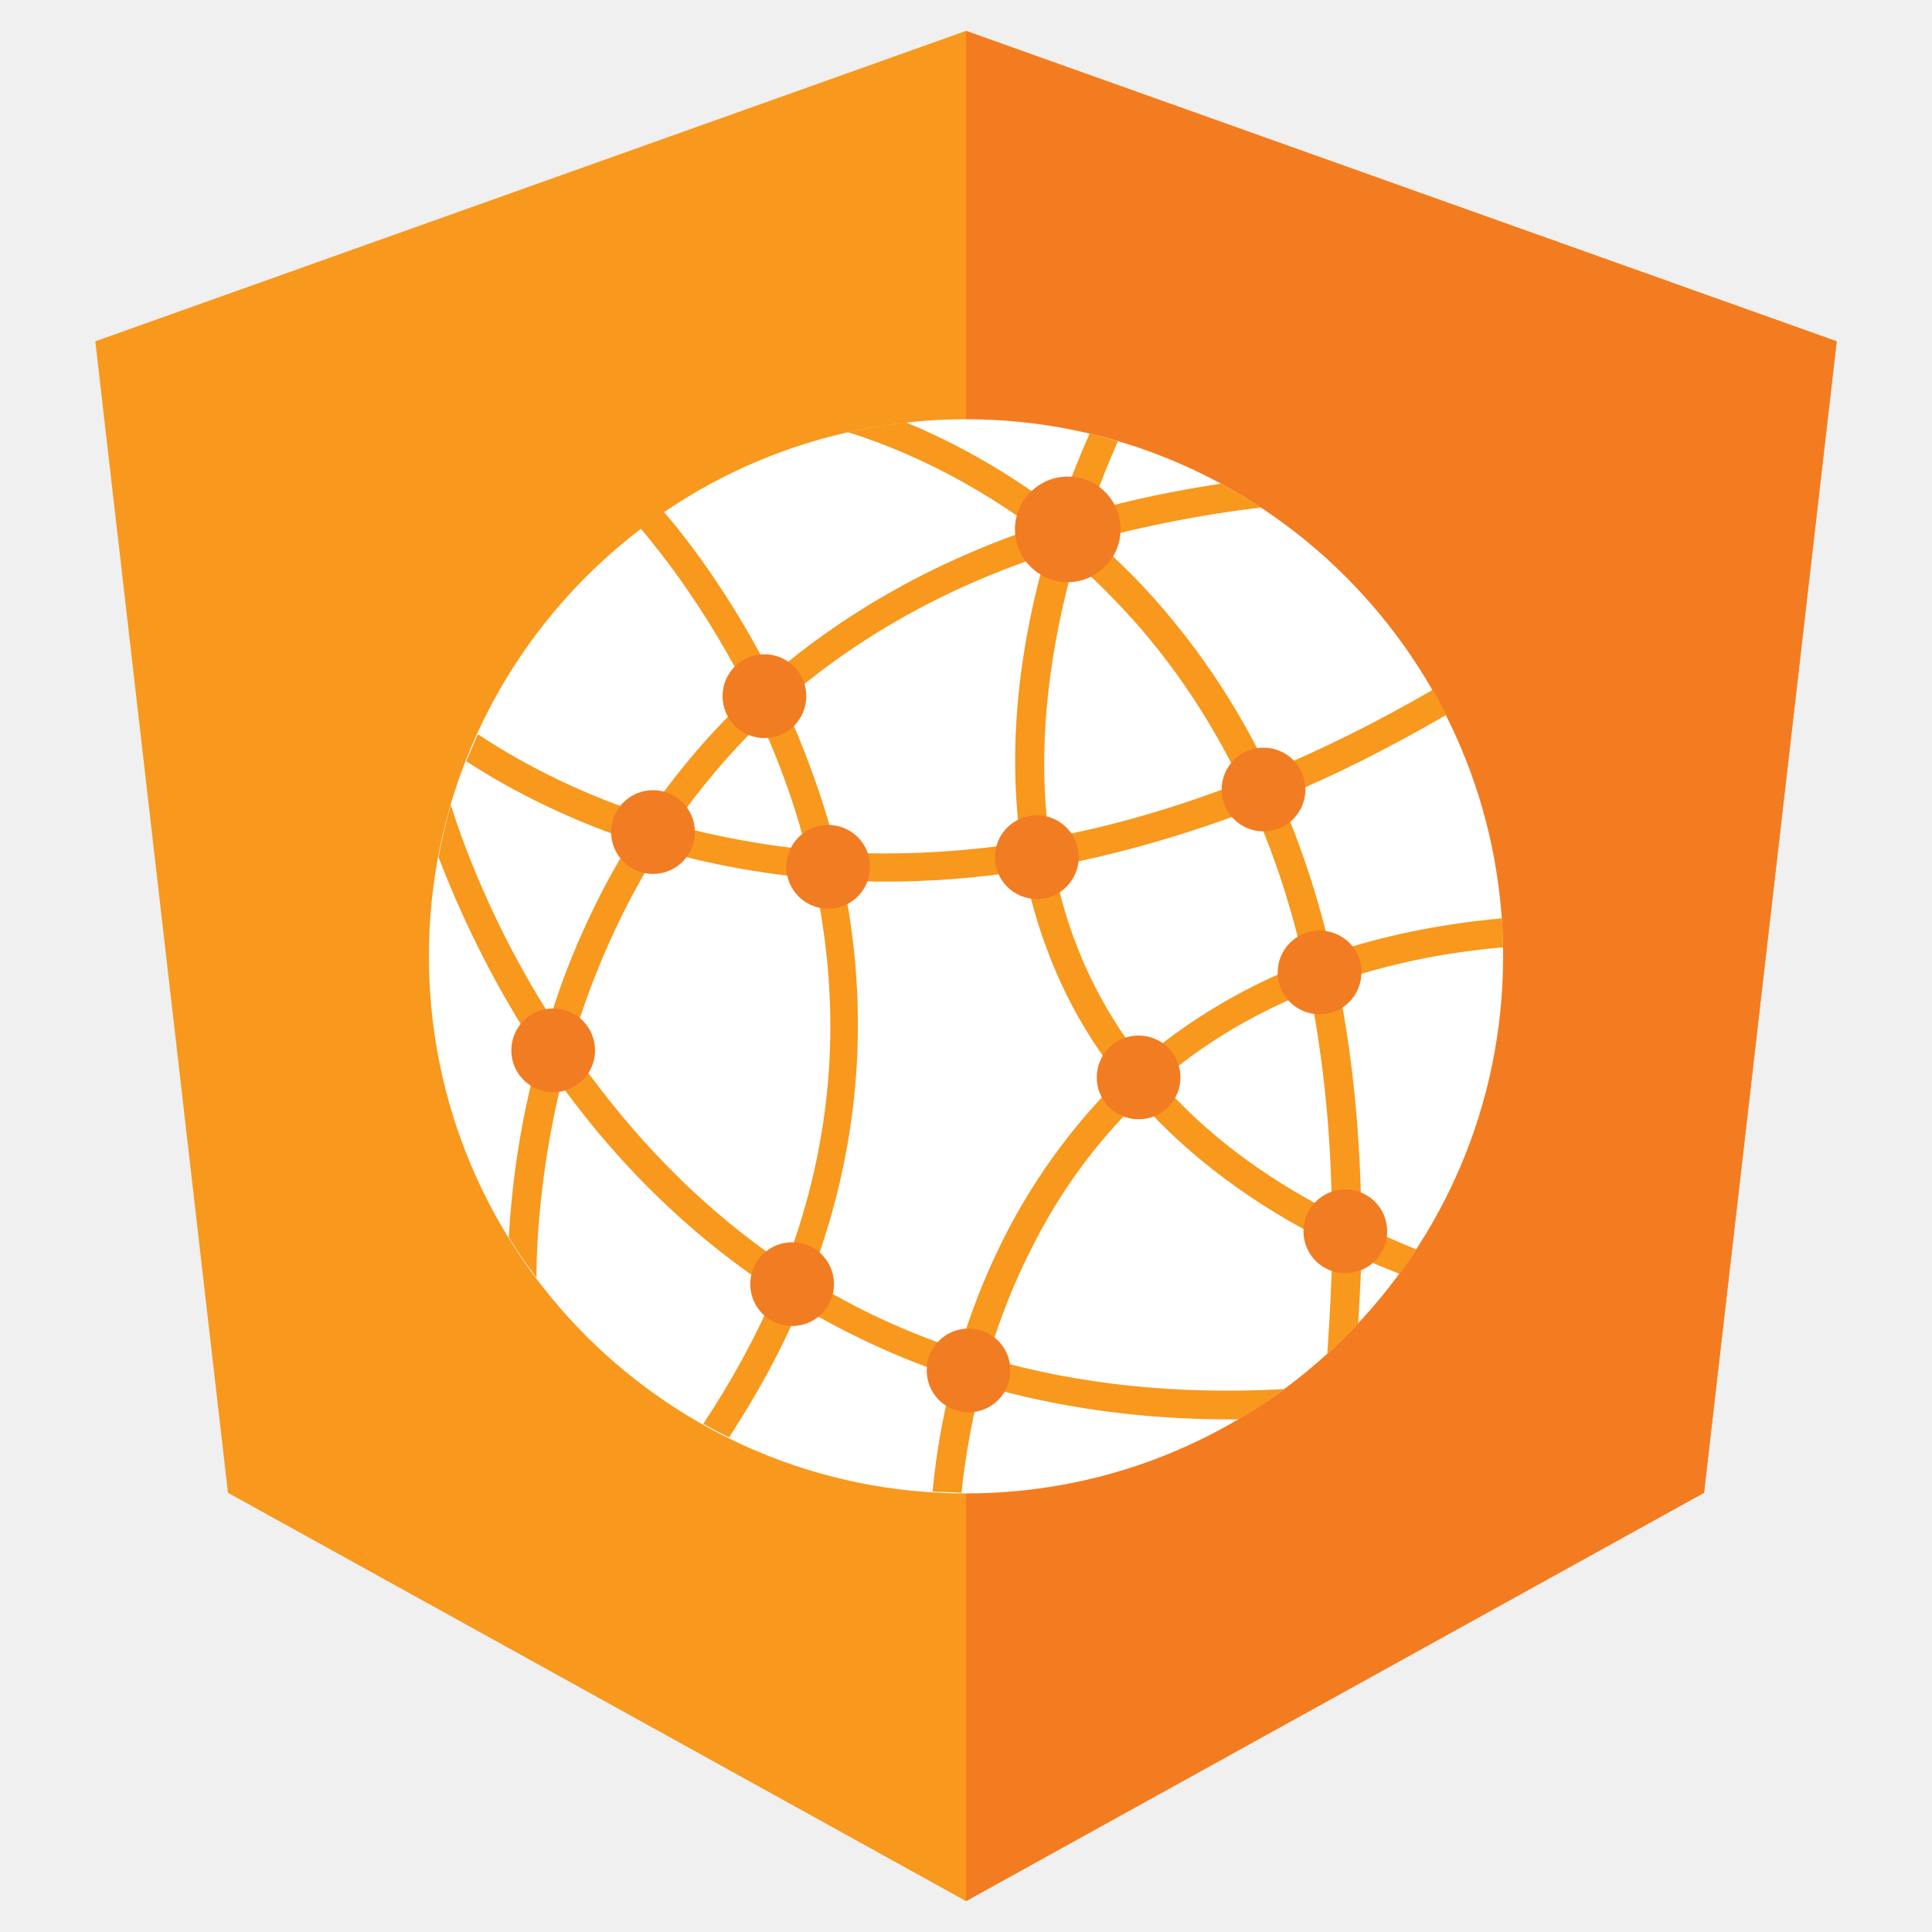
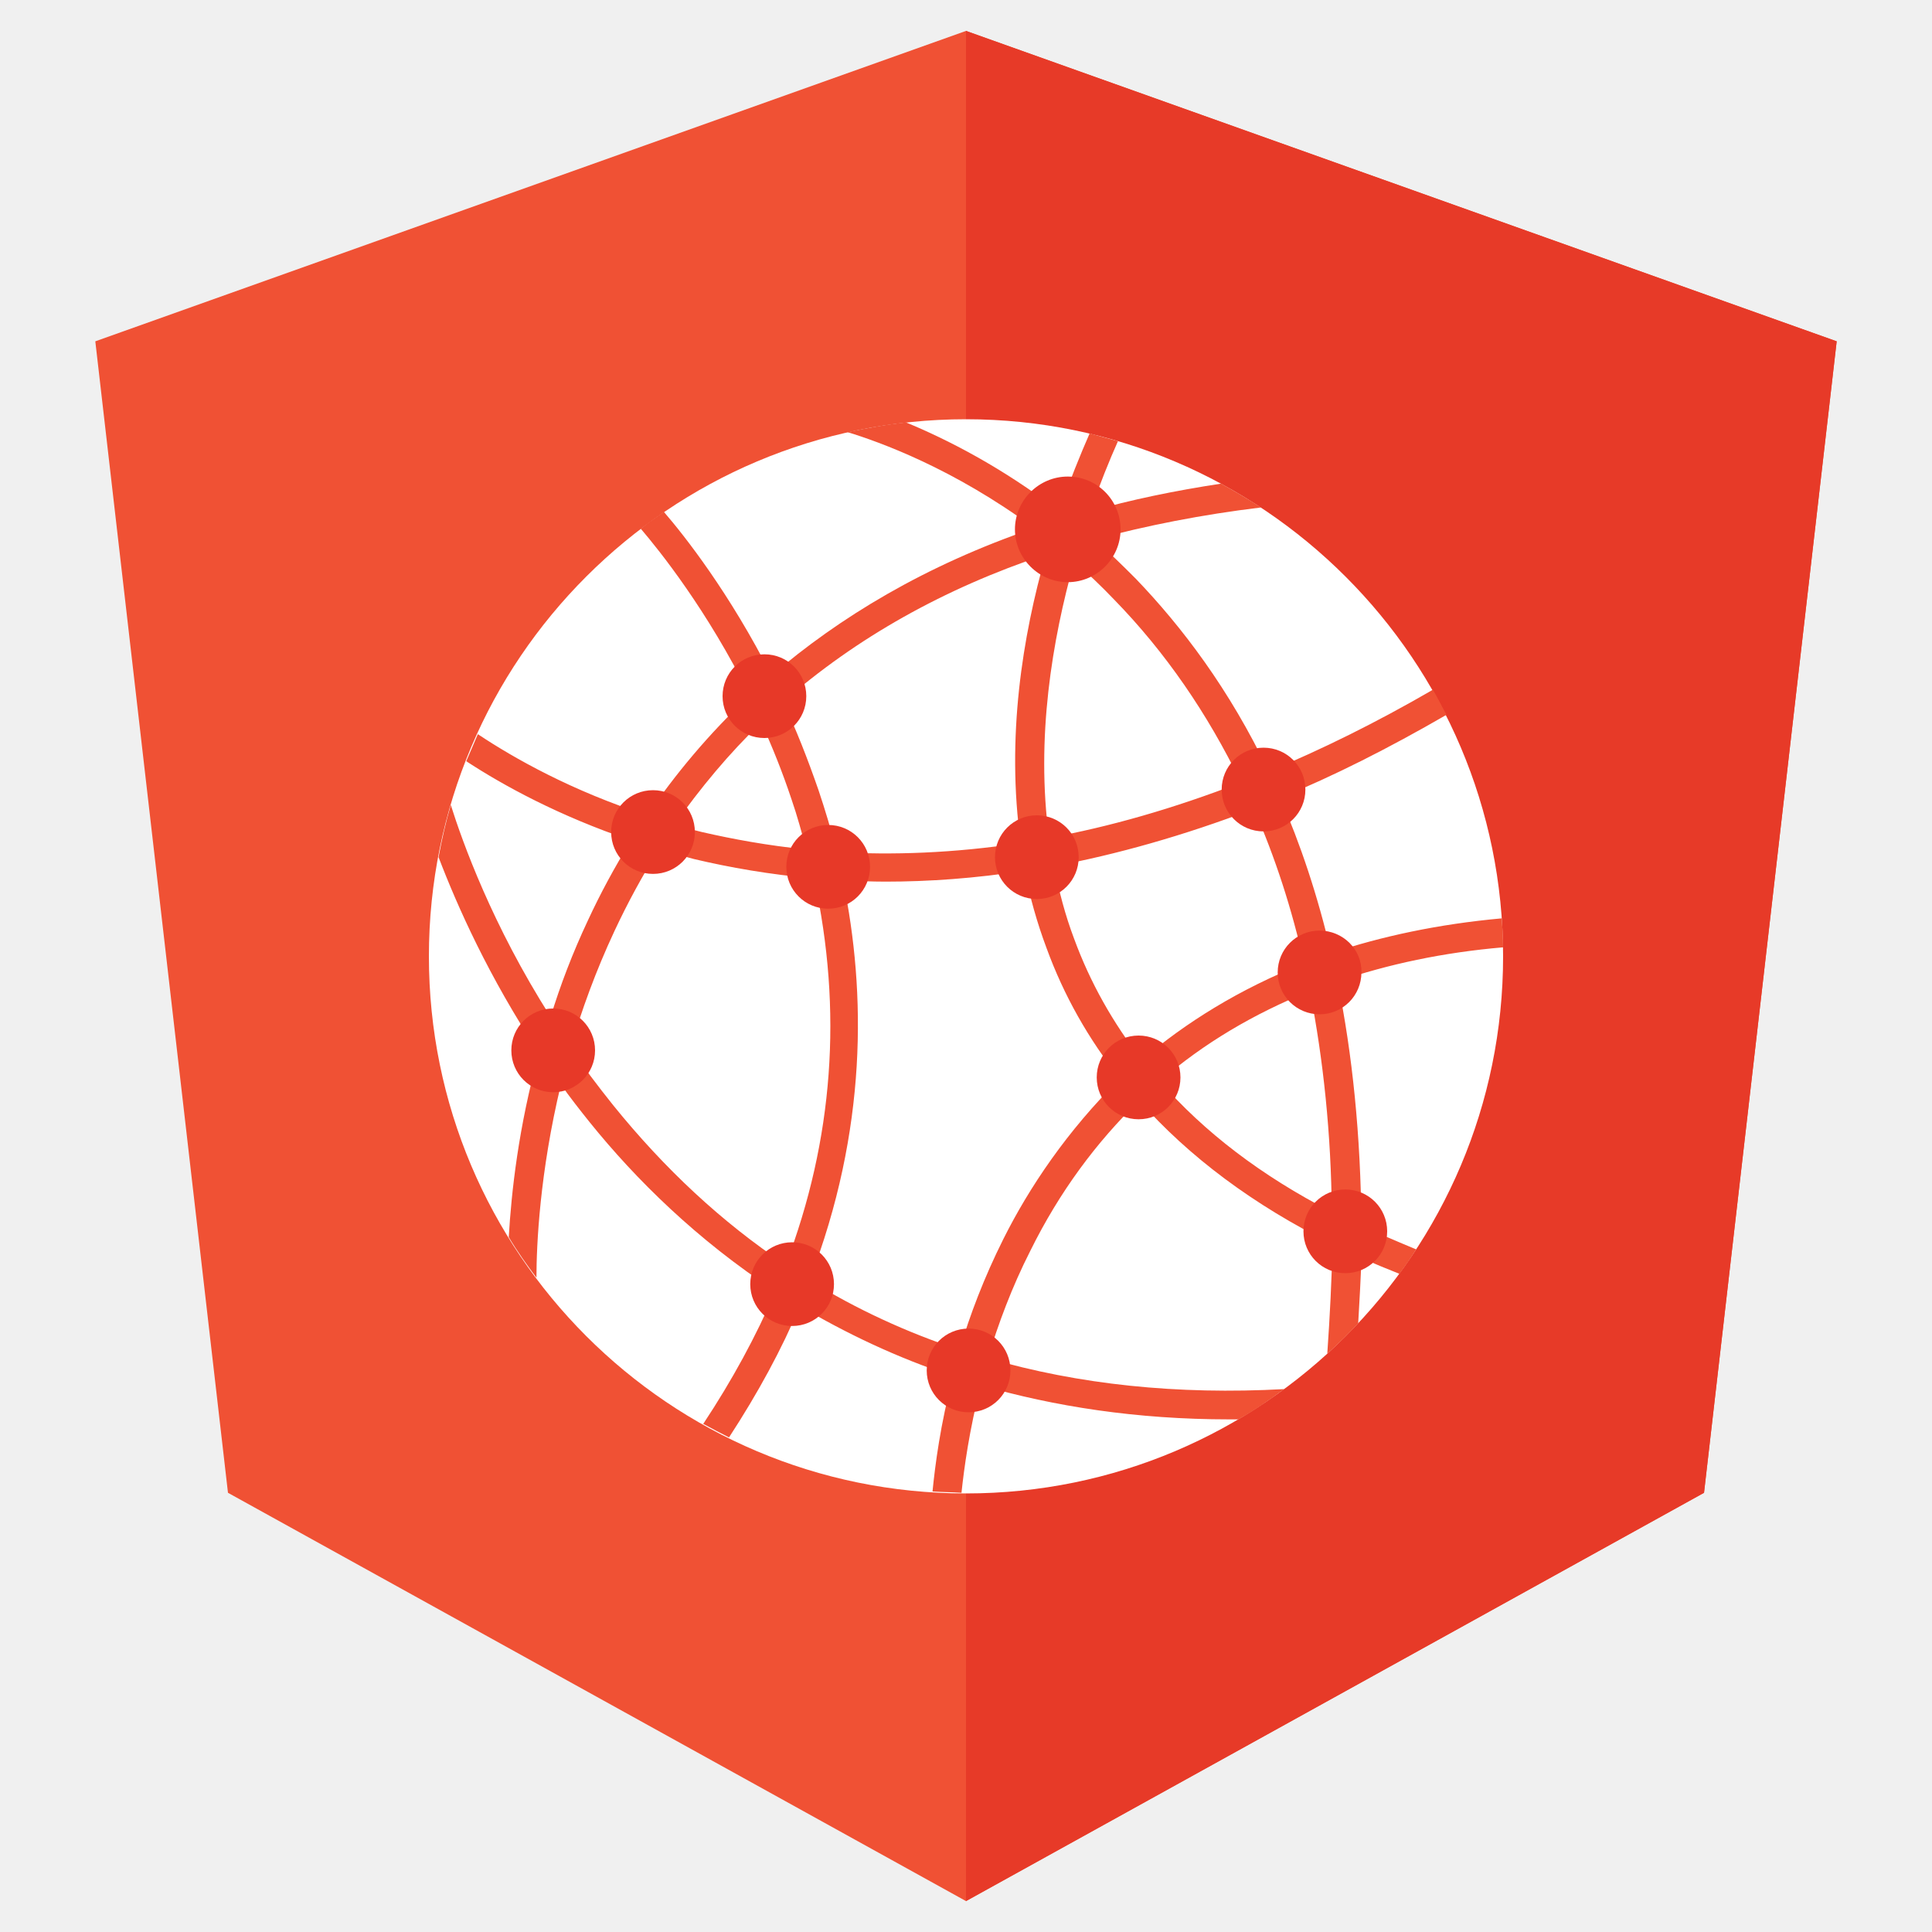
<svg xmlns="http://www.w3.org/2000/svg" version="1.1" id="Layer_1" x="0px" y="0px" viewBox="0 0 300 300" enable-background="new 0 0 300 300" xml:space="preserve">
-   <polygon fill="#F8981D" points="150,4.8 150,4.8 150,4.8 14.8,53 35.4,231.8 150,295.2 150,295.2 150,295.2 264.6,231.8 285.2,53   " />
-   <polygon fill="#F47C20" points="150,4.8 150,37 150,36.9 150,184 150,184 150,295.2 150,295.2 264.6,231.8 285.2,53 " />
+   <polygon fill="#F05134" points="150,4.8 150,4.8 150,4.8 14.8,53 35.4,231.8 150,295.2 150,295.2 150,295.2 264.6,231.8 285.2,53   " />
+   <polygon fill="#E73A28" points="150,4.8 150,37 150,36.9 150,184 150,184 150,295.2 150,295.2 264.6,231.8 285.2,53 " />
+   <path fill="#FFFFFF" d="M150,65.1c-46,0-83.4,37.3-83.4,83.4c0,46,37.3,83.4,83.4,83.4c46,0,83.4-37.3,83.4-83.4  C233.4,102.5,196,65.1,150,65.1z" />
+   <path fill="#F05134" d="M207.7,152.4c7.9-2.7,16.4-4.5,25.7-5.3c0-1.5-0.1-3-0.2-4.5c-9.9,0.9-18.7,2.8-26.5,5.4  c-2.1-9-4.8-17-7.9-24.1c8.3-3.4,16.8-7.7,25.8-12.9c-0.7-1.3-1.4-2.7-2.1-3.9c-8.8,5.1-17.3,9.3-25.5,12.7  c-6.1-12.8-13.5-22.5-20.6-29.9c-2.2-2.2-4.3-4.3-6.5-6.1c8.1-2.2,16.8-3.9,25.9-5c-2-1.3-4-2.5-6.2-3.7c-7.2,1.1-14,2.5-20.3,4.3  c1.5-4.3,3-8,4.3-10.9c-1.5-0.4-2.9-0.8-4.4-1.2c-1.4,3.2-3.1,7.3-4.7,12.1c-9-6.9-17.5-11.2-23.8-13.8c-3.1,0.3-6.1,0.9-9.1,1.5  c4.9,1.5,16.4,5.6,29,14.9c-17,5.8-30.3,13.9-40.8,22.9c-6.5-12.8-13.5-21.7-16.7-25.4c-1.2,0.8-2.5,1.7-3.6,2.6  c2.9,3.4,10.3,12.6,16.9,25.9c-6.4,6-11.6,12.3-15.9,18.6c-11.7-3.8-20.6-8.8-26.3-12.6c-0.6,1.4-1.2,2.8-1.8,4.2  c5.8,3.8,14.4,8.5,25.6,12.3c-2.6,4.2-4.8,8.3-6.7,12.4c-2.4,5.1-4.3,10.1-5.8,15C76.4,143.6,71.8,130.7,70,125  c-0.8,2.7-1.4,5.4-1.9,8.1c2.9,7.6,7.8,18.6,15.6,30.4c-3.2,11.5-4.3,21.7-4.7,28.6c1.3,2.2,2.8,4.3,4.3,6.3c0-5,0.5-16.3,3.8-30  c1.4,2,2.9,3.9,4.5,5.9c7.1,8.8,16.6,18.2,28.8,26.2c-3,7-6.7,13.8-11.2,20.6c1.3,0.7,2.6,1.4,4,2.1c4.5-6.9,8.2-13.7,11-20.4  c7.1,4.2,15,8,23.8,10.9c-2,7.5-2.8,13.9-3.2,17.9c1.5,0.1,3,0.1,4.5,0.2c0.4-3.8,1.2-9.7,3-16.7c11.4,3.3,24.2,5.3,38.6,5.3  c0.5,0,0.9,0,1.4,0c2.5-1.4,4.8-3,7.1-4.7c-16.6,0.9-31.9-0.7-46-4.8c1.6-5.3,3.7-11,6.6-16.7c4.5-9.1,10.2-16.8,16.9-23.3  c7.7,8.7,17.7,16.2,30,22.3c-0.1,5.5-0.4,11.2-0.8,17c1.7-1.5,3.3-3.1,4.8-4.7c0.2-3.5,0.4-6.9,0.5-10.2c1.9,0.9,3.9,1.7,5.9,2.5  c0.9-1.2,1.8-2.5,2.6-3.8c-2.9-1.2-5.7-2.4-8.5-3.7C211.3,176.3,210,163.7,207.7,152.4z M166.8,87.2c2.1,1.8,4.2,3.8,6.2,5.9  c8,8.2,14.5,17.7,19.7,28.4c-10.6,4.1-20.5,6.9-29.8,8.6C160.8,114.6,163.4,99.3,166.8,87.2z M162.4,86.1  c-3.6,12.6-6.2,28.4-3.9,44.8c-10.5,1.6-20,1.9-28.6,1.4c-0.8-3.4-1.8-6.6-2.8-9.6c-1.7-4.9-3.5-9.5-5.5-13.7  C132.9,99.1,146.5,91.4,162.4,86.1z M118.2,112.2c1.7,3.7,3.3,7.7,4.7,11.9c0.9,2.6,1.6,5.2,2.3,7.8c-6-0.6-11.4-1.6-16.2-2.7  c-1.5-0.4-2.9-0.7-4.3-1.1C108.8,122.3,113.2,117,118.2,112.2z M122,196.4c-9.9-6.6-18.8-14.9-26.8-24.8c-2.4-3-4.6-5.9-6.6-8.9  c1.7-5.8,3.9-11.9,6.8-18.1c2.1-4.5,4.4-8.7,6.9-12.7c1.8,0.5,3.6,1,5.5,1.5c5.5,1.3,11.7,2.4,18.6,3  C130.9,156.9,129.4,177,122,196.4z M155.8,192.4c-3,6-5.2,11.8-6.8,17.2c-8.2-2.7-16-6.3-23.3-10.8c9-23.3,8.8-44.7,5.2-62.1  c2.2,0.1,4.4,0.2,6.6,0.2c6.7,0,13.9-0.5,21.6-1.7c0.8,4,1.9,8,3.4,12c2.7,7.4,6.5,14.1,11.4,20.3  C165.7,175.6,159.8,184.4,155.8,192.4z M177.3,164.6c-4.5-5.8-8-12-10.5-18.8c-1.4-3.7-2.4-7.5-3.1-11.3c9.6-1.8,20-4.7,31-8.9  c3.3,7.5,5.9,15.5,7.8,24C192.4,153.6,184.1,158.8,177.3,164.6z M180.1,167.9c6.8-5.9,14.6-10.5,23.3-14c2.1,10.7,3.3,22.2,3.4,34.3  C195.9,182.6,187,175.8,180.1,167.9z" />
  <g>
-     <path fill="#FFFFFF" d="M150,65.1c-46,0-83.4,37.3-83.4,83.4c0,46,37.3,83.4,83.4,83.4c46,0,83.4-37.3,83.4-83.4   C233.4,102.5,196,65.1,150,65.1z" />
-     <path fill="#F8981D" d="M207.7,152.4c7.9-2.7,16.4-4.5,25.7-5.3c0-1.5-0.1-3-0.2-4.5c-9.9,0.9-18.7,2.8-26.5,5.4   c-2.1-9-4.8-17-7.9-24.1c8.3-3.4,16.8-7.7,25.8-12.9c-0.7-1.3-1.4-2.7-2.1-3.9c-8.8,5.1-17.3,9.3-25.5,12.7   c-6.1-12.8-13.5-22.5-20.6-29.9c-2.2-2.2-4.3-4.3-6.5-6.1c8.1-2.2,16.8-3.9,25.9-5c-2-1.3-4-2.5-6.2-3.7c-7.2,1.1-14,2.5-20.3,4.3   c1.5-4.3,3-8,4.3-10.9c-1.5-0.4-2.9-0.8-4.4-1.2c-1.4,3.2-3.1,7.3-4.7,12.1c-9-6.9-17.5-11.2-23.8-13.8c-3.1,0.3-6.1,0.9-9.1,1.5   c4.9,1.5,16.4,5.6,29,14.9c-17,5.8-30.3,13.9-40.8,22.9c-6.5-12.8-13.5-21.7-16.7-25.4c-1.2,0.8-2.5,1.7-3.6,2.6   c2.9,3.4,10.3,12.6,16.9,25.9c-6.4,6-11.6,12.3-15.9,18.6c-11.7-3.8-20.6-8.8-26.3-12.6c-0.6,1.4-1.2,2.8-1.8,4.2   c5.8,3.8,14.4,8.5,25.6,12.3c-2.6,4.2-4.8,8.3-6.7,12.4c-2.4,5.1-4.3,10.1-5.8,15C76.4,143.6,71.8,130.7,70,125   c-0.8,2.7-1.4,5.4-1.9,8.1c2.9,7.6,7.8,18.6,15.6,30.4c-3.2,11.5-4.3,21.7-4.7,28.6c1.3,2.2,2.8,4.3,4.3,6.3c0-5,0.5-16.3,3.8-30   c1.4,2,2.9,3.9,4.5,5.9c7.1,8.8,16.6,18.2,28.8,26.2c-3,7-6.7,13.8-11.2,20.6c1.3,0.7,2.6,1.4,4,2.1c4.5-6.9,8.2-13.7,11-20.4   c7.1,4.2,15,8,23.8,10.9c-2,7.5-2.8,13.9-3.2,17.9c1.5,0.1,3,0.1,4.5,0.2c0.4-3.8,1.2-9.7,3-16.7c11.4,3.3,24.2,5.3,38.6,5.3   c0.5,0,0.9,0,1.4,0c2.5-1.4,4.8-3,7.1-4.7c-16.6,0.9-31.9-0.7-46-4.8c1.6-5.3,3.7-11,6.6-16.7c4.5-9.1,10.2-16.8,16.9-23.3   c7.7,8.7,17.7,16.2,30,22.3c-0.1,5.5-0.4,11.2-0.8,17c1.7-1.5,3.3-3.1,4.8-4.7c0.2-3.5,0.4-6.9,0.5-10.2c1.9,0.9,3.9,1.7,5.9,2.5   c0.9-1.2,1.8-2.5,2.6-3.8c-2.9-1.2-5.7-2.4-8.5-3.7C211.3,176.3,210,163.7,207.7,152.4z M166.8,87.2c2.1,1.8,4.2,3.8,6.2,5.9   c8,8.2,14.5,17.7,19.7,28.4c-10.6,4.1-20.5,6.9-29.8,8.6C160.8,114.6,163.4,99.3,166.8,87.2z M162.4,86.1   c-3.6,12.6-6.2,28.4-3.9,44.8c-10.5,1.6-20,1.9-28.6,1.4c-0.8-3.4-1.8-6.6-2.8-9.6c-1.7-4.9-3.5-9.5-5.5-13.7   C132.9,99.1,146.5,91.4,162.4,86.1z M118.2,112.2c1.7,3.7,3.3,7.7,4.7,11.9c0.9,2.6,1.6,5.2,2.3,7.8c-6-0.6-11.4-1.6-16.2-2.7   c-1.5-0.4-2.9-0.7-4.3-1.1C108.8,122.3,113.2,117,118.2,112.2z M122,196.4c-9.9-6.6-18.8-14.9-26.8-24.8c-2.4-3-4.6-5.9-6.6-8.9   c1.7-5.8,3.9-11.9,6.8-18.1c2.1-4.5,4.4-8.7,6.9-12.7c1.8,0.5,3.6,1,5.5,1.5c5.5,1.3,11.7,2.4,18.6,3   C130.9,156.9,129.4,177,122,196.4z M155.8,192.4c-3,6-5.2,11.8-6.8,17.2c-8.2-2.7-16-6.3-23.3-10.8c9-23.3,8.8-44.7,5.2-62.1   c2.2,0.1,4.4,0.2,6.6,0.2c6.7,0,13.9-0.5,21.6-1.7c0.8,4,1.9,8,3.4,12c2.7,7.4,6.5,14.1,11.4,20.3   C165.7,175.6,159.8,184.4,155.8,192.4z M177.3,164.6c-4.5-5.8-8-12-10.5-18.8c-1.4-3.7-2.4-7.5-3.1-11.3c9.6-1.8,20-4.7,31-8.9   c3.3,7.5,5.9,15.5,7.8,24C192.4,153.6,184.1,158.8,177.3,164.6z M180.1,167.9c6.8-5.9,14.6-10.5,23.3-14   c2.1,10.7,3.3,22.2,3.4,34.3C195.9,182.6,187,175.8,180.1,167.9z" />
-     <g>
-       <path fill="#F27C21" d="M204.9,144.5c-3.6,0-6.5,2.9-6.5,6.5c0,3.6,2.9,6.5,6.5,6.5c3.6,0,6.5-2.9,6.5-6.5    C211.5,147.4,208.5,144.5,204.9,144.5z" />
-       <path fill="#F27C21" d="M176.8,160.8c-3.6,0-6.5,2.9-6.5,6.5c0,3.6,2.9,6.5,6.5,6.5c3.6,0,6.5-2.9,6.5-6.5    S180.4,160.8,176.8,160.8z" />
-       <path fill="#F27C21" d="M150.4,206.3c-3.6,0-6.5,2.9-6.5,6.5c0,3.6,2.9,6.5,6.5,6.5c3.6,0,6.5-2.9,6.5-6.5    C156.9,209.2,154,206.3,150.4,206.3z" />
-       <path fill="#F27C21" d="M123,192.9c-3.6,0-6.5,2.9-6.5,6.5c0,3.6,2.9,6.5,6.5,6.5c3.6,0,6.5-2.9,6.5-6.5    C129.5,195.8,126.6,192.9,123,192.9z" />
-       <path fill="#F27C21" d="M85.9,156.6c-3.6,0-6.5,2.9-6.5,6.5c0,3.6,2.9,6.5,6.5,6.5c3.6,0,6.5-2.9,6.5-6.5    C92.4,159.5,89.5,156.6,85.9,156.6z" />
-       <path fill="#F27C21" d="M101.4,122.7c-3.6,0-6.5,2.9-6.5,6.5c0,3.6,2.9,6.5,6.5,6.5c3.6,0,6.5-2.9,6.5-6.5    C107.9,125.6,105,122.7,101.4,122.7z" />
-       <path fill="#F27C21" d="M128.6,128.1c-3.6,0-6.5,2.9-6.5,6.5c0,3.6,2.9,6.5,6.5,6.5c3.6,0,6.5-2.9,6.5-6.5    C135.1,131,132.2,128.1,128.6,128.1z" />
-       <path fill="#F27C21" d="M118.7,101.6c-3.6,0-6.5,2.9-6.5,6.5s2.9,6.5,6.5,6.5c3.6,0,6.5-2.9,6.5-6.5    C125.2,104.5,122.3,101.6,118.7,101.6z" />
-       <path fill="#F27C21" d="M165.8,74c-4.5,0-8.2,3.7-8.2,8.2c0,4.5,3.7,8.2,8.2,8.2c4.5,0,8.2-3.7,8.2-8.2    C174,77.7,170.4,74,165.8,74z" />
-       <path fill="#F27C21" d="M161,126.6c-3.6,0-6.5,2.9-6.5,6.5c0,3.6,2.9,6.5,6.5,6.5c3.6,0,6.5-2.9,6.5-6.5    C167.5,129.5,164.6,126.6,161,126.6z" />
-       <path fill="#F27C21" d="M196.2,116.1c-3.6,0-6.5,2.9-6.5,6.5c0,3.6,2.9,6.5,6.5,6.5c3.6,0,6.5-2.9,6.5-6.5    S199.8,116.1,196.2,116.1z" />
-       <path fill="#F27C21" d="M208.9,184.7c-3.6,0-6.5,2.9-6.5,6.5c0,3.6,2.9,6.5,6.5,6.5c3.6,0,6.5-2.9,6.5-6.5    C215.4,187.6,212.5,184.7,208.9,184.7z" />
-     </g>
+     <path fill="#E73928" d="M204.9,144.5c-3.6,0-6.5,2.9-6.5,6.5c0,3.6,2.9,6.5,6.5,6.5c3.6,0,6.5-2.9,6.5-6.5   C211.5,147.4,208.5,144.5,204.9,144.5z" />
+     <path fill="#E73928" d="M176.8,160.8c-3.6,0-6.5,2.9-6.5,6.5c0,3.6,2.9,6.5,6.5,6.5c3.6,0,6.5-2.9,6.5-6.5S180.4,160.8,176.8,160.8   z" />
+     <path fill="#E73928" d="M150.4,206.3c-3.6,0-6.5,2.9-6.5,6.5c0,3.6,2.9,6.5,6.5,6.5c3.6,0,6.5-2.9,6.5-6.5   C156.9,209.2,154,206.3,150.4,206.3z" />
+     <path fill="#E73928" d="M123,192.9c-3.6,0-6.5,2.9-6.5,6.5c0,3.6,2.9,6.5,6.5,6.5c3.6,0,6.5-2.9,6.5-6.5   C129.5,195.8,126.6,192.9,123,192.9z" />
+     <path fill="#E73928" d="M85.9,156.6c-3.6,0-6.5,2.9-6.5,6.5c0,3.6,2.9,6.5,6.5,6.5c3.6,0,6.5-2.9,6.5-6.5   C92.4,159.5,89.5,156.6,85.9,156.6z" />
+     <path fill="#E73928" d="M101.4,122.7c-3.6,0-6.5,2.9-6.5,6.5c0,3.6,2.9,6.5,6.5,6.5c3.6,0,6.5-2.9,6.5-6.5   C107.9,125.6,105,122.7,101.4,122.7z" />
+     <path fill="#E73928" d="M128.6,128.1c-3.6,0-6.5,2.9-6.5,6.5c0,3.6,2.9,6.5,6.5,6.5c3.6,0,6.5-2.9,6.5-6.5   C135.1,131,132.2,128.1,128.6,128.1z" />
+     <path fill="#E73928" d="M118.7,101.6c-3.6,0-6.5,2.9-6.5,6.5s2.9,6.5,6.5,6.5c3.6,0,6.5-2.9,6.5-6.5   C125.2,104.5,122.3,101.6,118.7,101.6z" />
+     <path fill="#E73928" d="M165.8,74c-4.5,0-8.2,3.7-8.2,8.2c0,4.5,3.7,8.2,8.2,8.2c4.5,0,8.2-3.7,8.2-8.2C174,77.7,170.4,74,165.8,74   z" />
+     <path fill="#E73928" d="M161,126.6c-3.6,0-6.5,2.9-6.5,6.5c0,3.6,2.9,6.5,6.5,6.5c3.6,0,6.5-2.9,6.5-6.5   C167.5,129.5,164.6,126.6,161,126.6z" />
+     <path fill="#E73928" d="M196.2,116.1c-3.6,0-6.5,2.9-6.5,6.5c0,3.6,2.9,6.5,6.5,6.5c3.6,0,6.5-2.9,6.5-6.5S199.8,116.1,196.2,116.1   z" />
+     <path fill="#E73928" d="M208.9,184.7c-3.6,0-6.5,2.9-6.5,6.5c0,3.6,2.9,6.5,6.5,6.5c3.6,0,6.5-2.9,6.5-6.5   C215.4,187.6,212.5,184.7,208.9,184.7z" />
  </g>
</svg>
